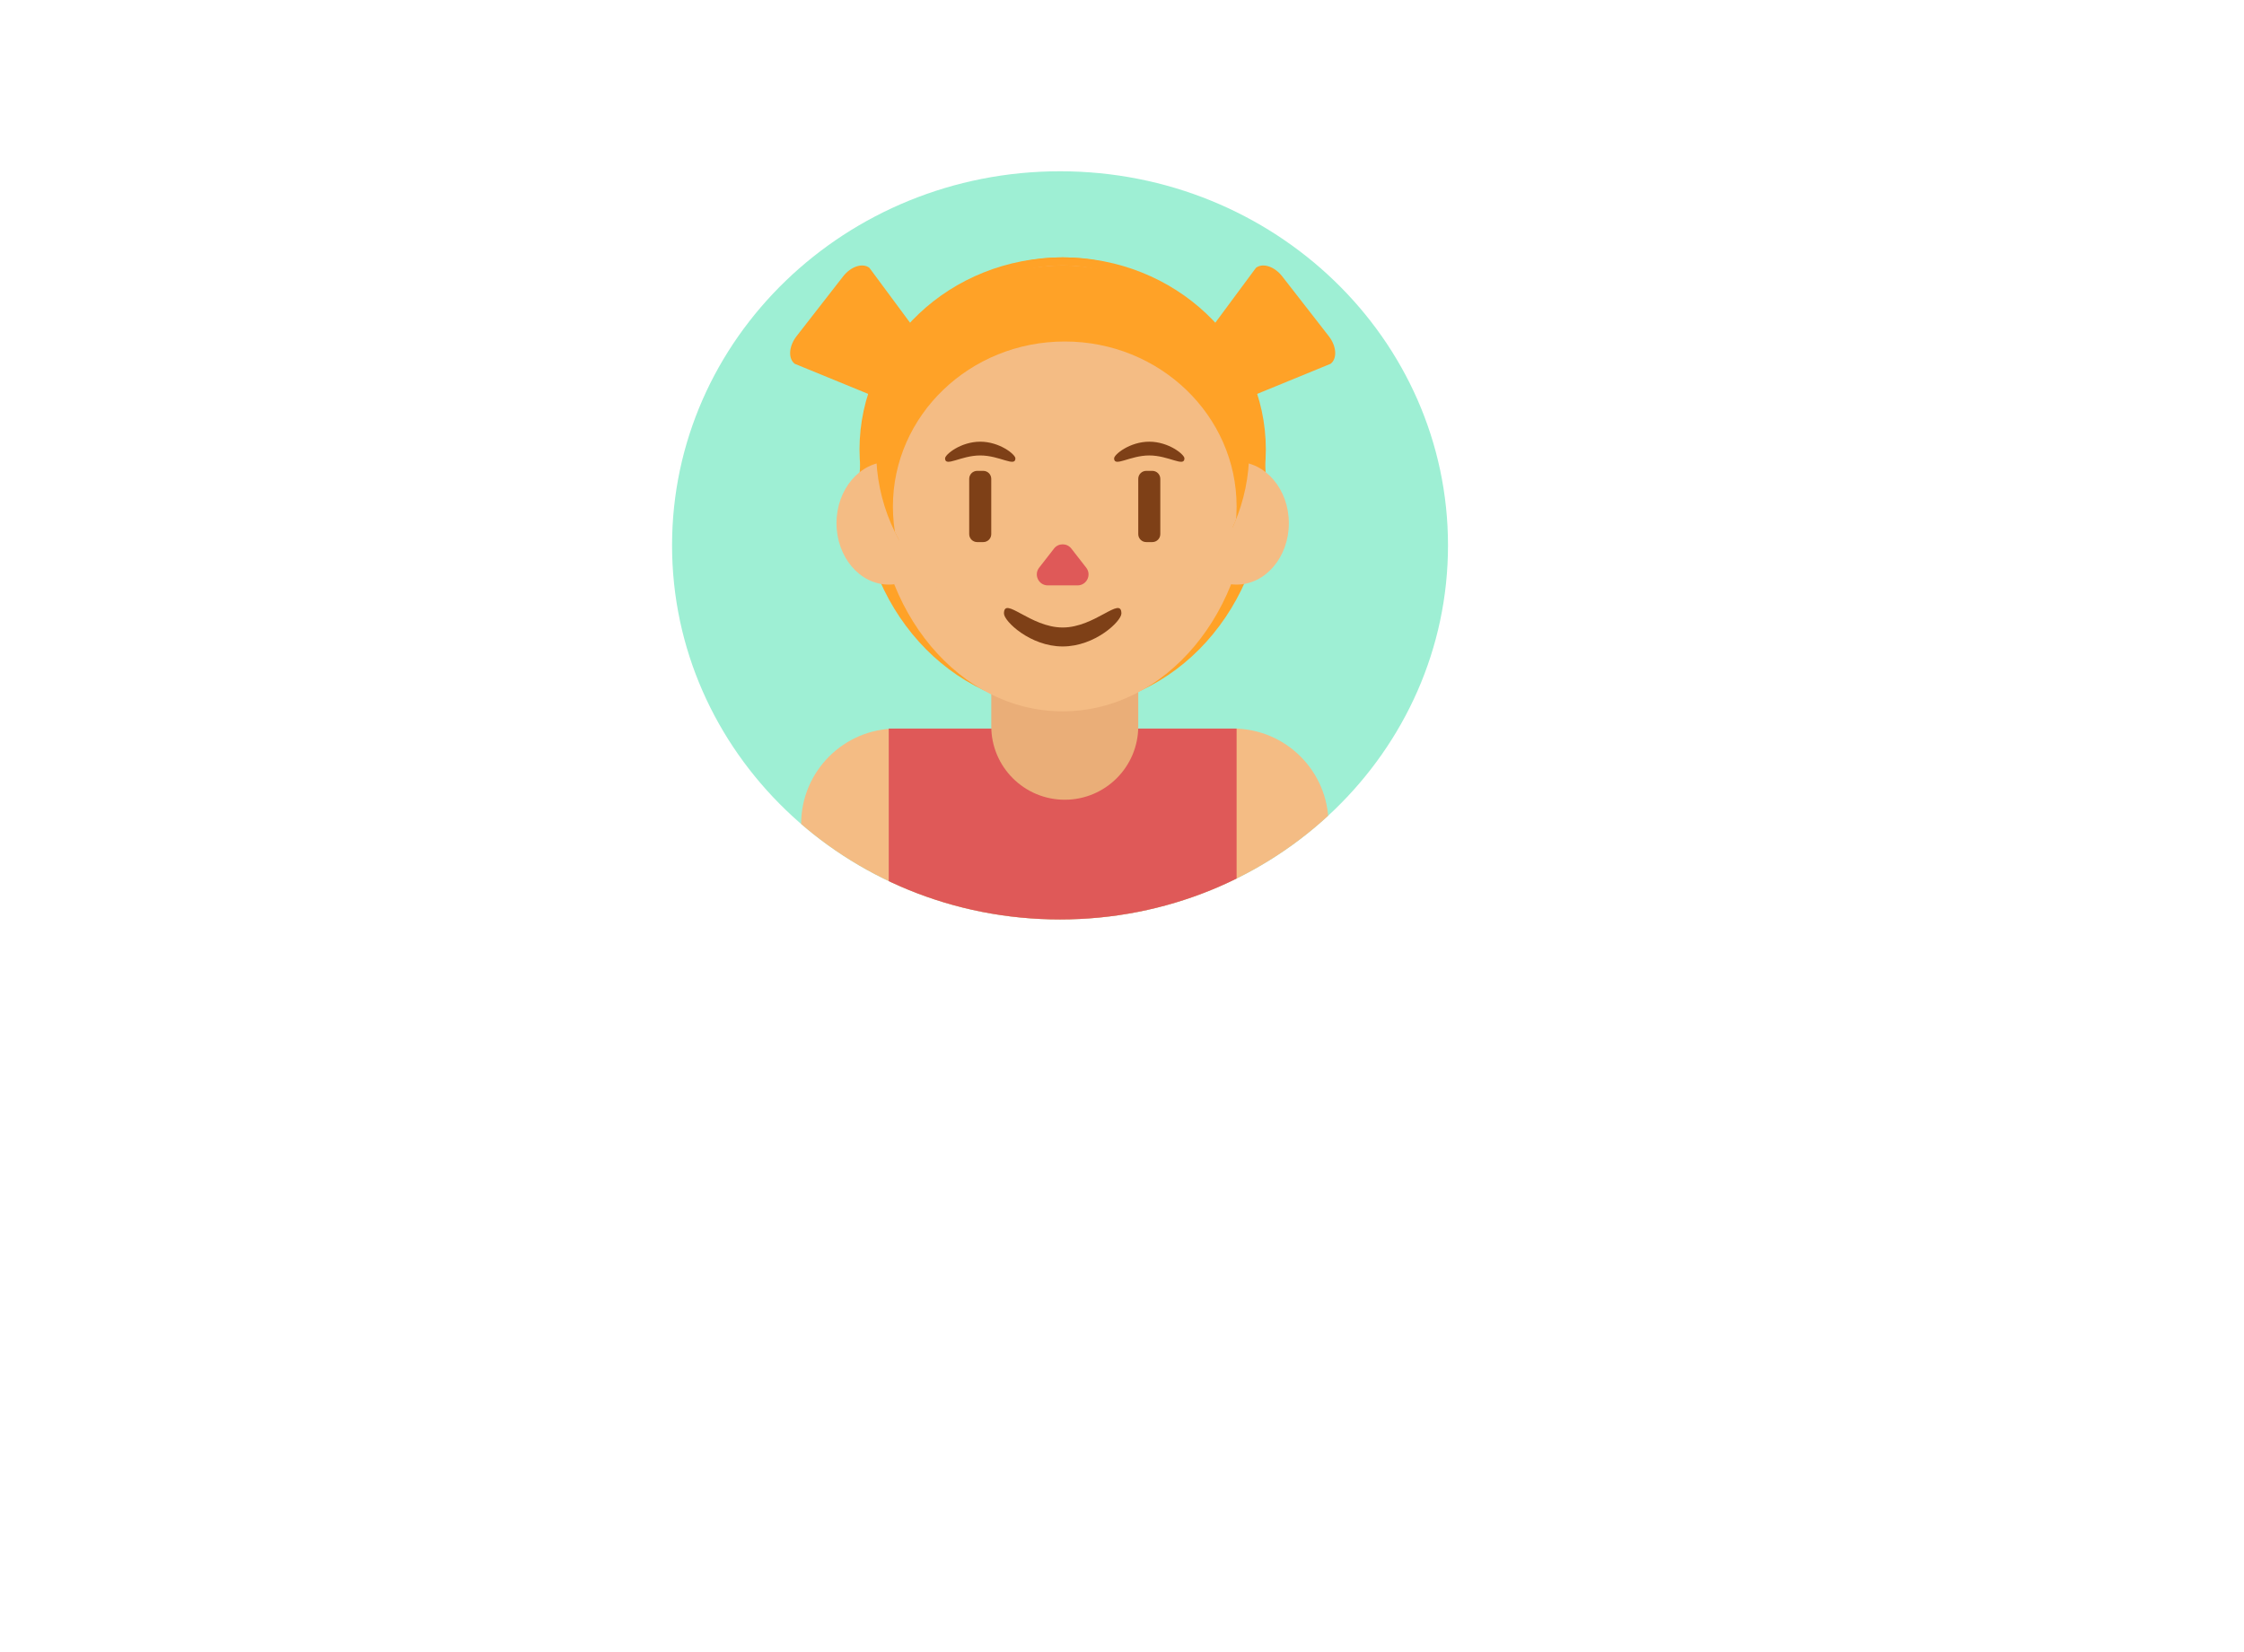
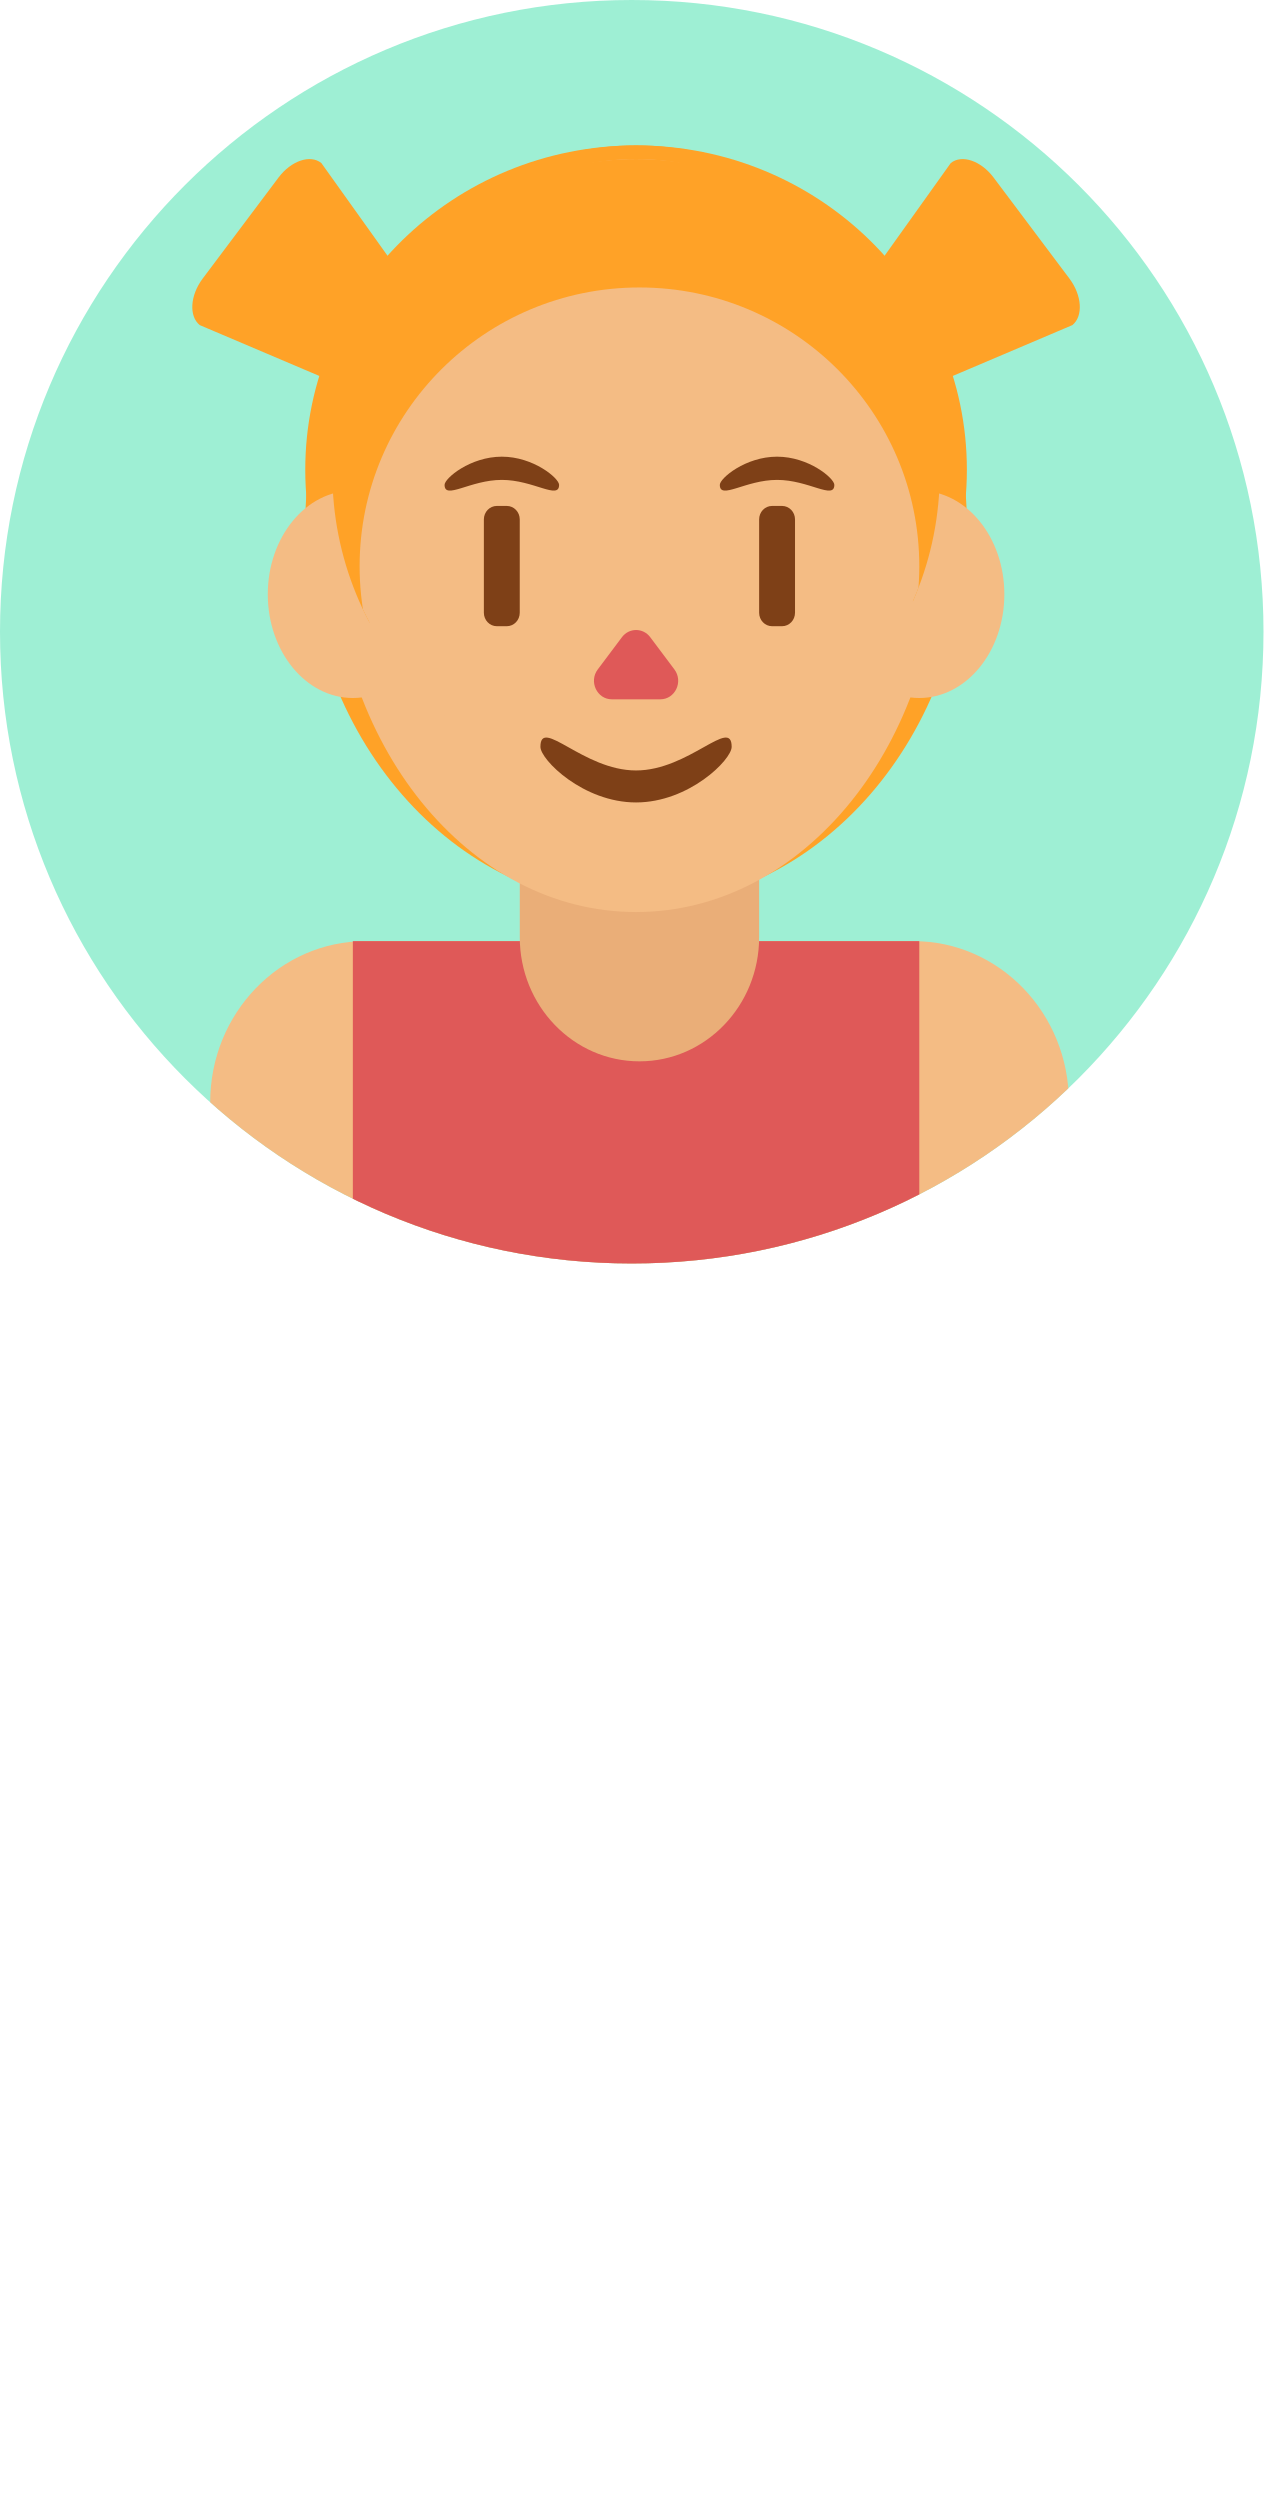
- <svg xmlns="http://www.w3.org/2000/svg" viewBox="0 0 1295.96 954.15">
+ <svg xmlns="http://www.w3.org/2000/svg" id="_Слой_1" data-name="Слой 1" viewBox="0 0 502.85 989.32">
  <defs>
    <style>
-       .cls-1 {
-         clip-path: url(#clippath-2);
-       }
+ 			.cls-1 {
+ 			fill: #df5958;
+ 			}

-       .cls-2 {
-         fill: #df5958;
-       }
+ 			.cls-2 {
+ 			clip-path: url(#clippath-1);
+ 			}

-       .cls-3 {
-         fill: #eaae78;
-       }
+ 			.cls-3 {
+ 			fill: #eaae78;
+ 			}

-       .cls-4 {
-         fill: #9eefd4;
-       }
+ 			.cls-4 {
+ 			fill: #9eefd4;
+ 			}

-       .cls-5 {
-         fill: #7e4017;
-       }
+ 			.cls-5 {
+ 			fill: #7e4017;
+ 			}

-       .cls-6 {
-         clip-path: url(#clippath);
-       }
+ 			.cls-6 {
+ 			clip-path: url(#clippath);
+ 			}

-       .cls-7 {
-         fill: #ffa227;
-       }
+ 			.cls-7 {
+ 			fill: #ffa227;
+ 			}

-       .cls-8 {
-         fill: none;
-       }
+ 			.cls-8 {
+ 			fill: none;
+ 			}

-       .cls-9 {
-         fill: #f4bc84;
-       }
-     </style>
+ 			.cls-9 {
+ 			fill: #f4bc84;
+ 			}
+ 		</style>
    <clipPath id="clippath">
-       <ellipse class="cls-8" cx="612.19" cy="315.05" rx="224.06" ry="216.11" />
+       <circle class="cls-8" cx="250" cy="250" r="250" />
    </clipPath>
-     <clipPath id="clippath-2">
-       <ellipse class="cls-8" cx="613.72" cy="260.48" rx="107.73" ry="107.12" />
+     <clipPath id="clippath-1">
+       <ellipse class="cls-8" cx="251.71" cy="186.87" rx="120.2" ry="123.92" />
    </clipPath>
  </defs>
-   <g id="_Слой_31" data-name="Слой 31">
-     <ellipse class="cls-4" cx="612.19" cy="315.05" rx="224.06" ry="216.11" />
+   <g id="_Слой_31" data-name=" Слой 31">
+     <circle class="cls-4" cx="250" cy="250" r="250" />
  </g>
-   <g id="_6" data-name="6">
+   <g id="_6" data-name=" 6">
    <g class="cls-6">
-       <rect class="cls-9" x="462.68" y="420.88" width="304.56" height="110.27" rx="55.13" ry="55.13" />
-       <rect class="cls-2" x="513.27" y="420.88" width="200.9" height="533.27" />
+       <g>
+         <path class="cls-9" d="m144.69,372.43h216.79c33.97,0,61.51,28.55,61.51,63.78h0c0,35.23-27.54,63.79-61.51,63.79h-216.79c-33.97,0-61.51-28.55-61.51-63.78h0c0-35.23,27.54-63.79,61.51-63.79Z" />
+         <rect class="cls-1" x="139.63" y="372.43" width="224.16" height="616.9" />
+       </g>
    </g>
  </g>
-   <g id="_Слой_30" data-name="Слой 30">
-     <path class="cls-7" d="m703.96,225.44l-9.29-11.93c-4.48-5.76-4.96-12.89-1.06-15.93l31.73-42.86c3.9-3.03,10.69-.82,15.18,4.94l26.9,34.56c4.48,5.76,4.96,12.89,1.06,15.93l-49.33,20.23c-3.9,3.03-10.69.82-15.18-4.94Z" />
-     <path class="cls-7" d="m523.48,225.44l9.29-11.93c4.48-5.76,4.96-12.89,1.06-15.93l-31.73-42.86c-3.9-3.03-10.69-.82-15.18,4.94l-26.9,34.56c-4.48,5.76-4.96,12.89-1.06,15.93l49.33,20.23c3.9,3.03,10.69.82,15.18-4.94Z" />
+   <g id="_Слой_30" data-name=" Слой 30">
+     <path class="cls-7" d="m352.39,146.34l-10.37-13.8c-5-6.66-5.53-14.91-1.18-18.43l35.4-49.58c4.35-3.51,11.93-.95,16.94,5.71l30.01,39.98c5,6.66,5.53,14.91,1.18,18.43l-55.04,23.4c-4.35,3.51-11.93.95-16.94-5.71h-.01Z" />
+     <path class="cls-7" d="m151.02,146.34l10.37-13.8c5-6.66,5.53-14.91,1.18-18.43l-35.4-49.58c-4.35-3.51-11.93-.95-16.94,5.71l-30.01,39.98c-5,6.66-5.53,14.91-1.18,18.43l55.04,23.4c4.35,3.51,11.93.95,16.94-5.71h.01Z" />
  </g>
-   <g id="_Слой_32" data-name="Слой 32">
-     <ellipse class="cls-7" cx="613.72" cy="259.65" rx="117.33" ry="110.97" />
-     <ellipse class="cls-7" cx="613.72" cy="278.79" rx="117.33" ry="130.11" />
+   <g id="_Слой_32" data-name=" Слой 32">
+     <ellipse class="cls-7" cx="251.71" cy="185.91" rx="130.91" ry="128.37" />
+     <ellipse class="cls-7" cx="251.71" cy="208.05" rx="130.91" ry="150.51" />
  </g>
-   <g id="_Слой_19" data-name="Слой 19">
-     <rect class="cls-3" x="572.48" y="315.05" width="84.89" height="146.95" rx="42.45" ry="42.45" />
+   <g id="_Слой_19" data-name=" Слой 19">
+     <path class="cls-3" d="m253.05,250h0c26.16,0,47.36,21.99,47.36,49.11v71.78c0,27.12-21.2,49.11-47.36,49.11h0c-26.16,0-47.36-21.99-47.36-49.11v-71.78c0-27.12,21.2-49.11,47.36-49.11Z" />
  </g>
-   <g id="_6-2" data-name="6">
+   <g id="_6-2" data-name=" 6-2">
    <g>
-       <ellipse class="cls-9" cx="513.27" cy="302.25" rx="30.17" ry="35.47" />
-       <ellipse class="cls-9" cx="714.17" cy="302.25" rx="30.17" ry="35.47" />
+       <ellipse class="cls-9" cx="139.63" cy="235.19" rx="33.66" ry="41.03" />
+       <ellipse class="cls-9" cx="363.79" cy="235.19" rx="33.66" ry="41.03" />
    </g>
  </g>
-   <g id="_Слой_27" data-name="Слой 27">
-     <ellipse class="cls-9" cx="613.72" cy="282.15" rx="107.73" ry="128.78" />
+   <g id="_Слой_27" data-name=" Слой 27">
+     <ellipse class="cls-9" cx="251.71" cy="211.94" rx="120.2" ry="148.98" />
  </g>
-   <g id="_Слой_22" data-name="Слой 22">
-     <g class="cls-1">
-       <ellipse class="cls-7" cx="520.51" cy="208.46" rx="94.41" ry="46.7" />
-       <ellipse class="cls-7" cx="759.7" cy="219.81" rx="79.1" ry="106.51" />
-       <ellipse class="cls-7" cx="467.24" cy="231.66" rx="79.1" ry="106.51" />
-       <ellipse class="cls-7" cx="709.33" cy="208.46" rx="94.41" ry="46.7" />
-       <ellipse class="cls-7" cx="607.68" cy="162.02" rx="94.41" ry="46.7" />
-       <ellipse class="cls-9" cx="614.92" cy="292.65" rx="99.25" ry="95.37" />
+   <g id="_Слой_22" data-name=" Слой 22">
+     <g class="cls-2">
+       <g>
+         <ellipse class="cls-7" cx="147.71" cy="126.69" rx="105.34" ry="54.02" />
+         <ellipse class="cls-7" cx="414.59" cy="139.82" rx="88.26" ry="123.21" />
+         <ellipse class="cls-7" cx="88.27" cy="153.53" rx="88.26" ry="123.21" />
+         <ellipse class="cls-7" cx="358.39" cy="126.69" rx="105.34" ry="54.02" />
+         <ellipse class="cls-7" cx="244.97" cy="72.97" rx="105.34" ry="54.02" />
+         <ellipse class="cls-9" cx="253.05" cy="224.09" rx="110.74" ry="110.33" />
+       </g>
    </g>
  </g>
-   <g id="_Слой_23" data-name="Слой 23">
-     <path class="cls-2" d="m608.72,316.9l-8.59,11.04c-3.24,4.16-.27,10.23,5,10.23h17.18c5.28,0,8.24-6.07,5-10.23l-8.59-11.04c-2.54-3.26-7.47-3.26-10.01,0Z" />
-     <rect class="cls-5" x="657.37" y="272.01" width="12.73" height="41.15" rx="4.61" ry="4.61" />
-     <rect class="cls-5" x="559.74" y="272.01" width="12.73" height="41.15" rx="4.61" ry="4.61" />
-     <path class="cls-5" d="m586.42,264.8c0-2.24-9.09-9.64-20.31-9.64s-20.31,7.4-20.31,9.64c0,5.26,9.09-1.69,20.31-1.69s20.31,6.95,20.31,1.69Z" />
-     <path class="cls-5" d="m684.04,264.8c0-2.24-9.09-9.64-20.31-9.64s-20.31,7.4-20.31,9.64c0,5.26,9.09-1.69,20.31-1.69s20.31,6.95,20.31,1.69Z" />
+   <g id="_Слой_23" data-name=" Слой 23">
+     <path class="cls-1" d="m246.13,252.14l-9.58,12.77c-3.62,4.81-.3,11.83,5.58,11.83h19.17c5.89,0,9.19-7.02,5.58-11.83l-9.58-12.77c-2.83-3.77-8.33-3.77-11.17,0h.01Z" />
+     <path class="cls-5" d="m305.55,200.21h3.92c2.84,0,5.14,2.39,5.14,5.33v36.94c0,2.95-2.3,5.33-5.14,5.33h-3.92c-2.84,0-5.14-2.39-5.14-5.33v-36.94c0-2.95,2.3-5.33,5.14-5.33Z" />
+     <path class="cls-5" d="m196.62,200.21h3.92c2.84,0,5.14,2.39,5.14,5.33v36.94c0,2.95-2.3,5.33-5.14,5.33h-3.92c-2.84,0-5.14-2.39-5.14-5.33v-36.94c0-2.95,2.3-5.33,5.14-5.33Z" />
+     <path class="cls-5" d="m221.25,191.87c0-2.59-10.14-11.15-22.66-11.15s-22.66,8.56-22.66,11.15c0,6.08,10.14-1.96,22.66-1.96s22.66,8.04,22.66,1.96Z" />
+     <path class="cls-5" d="m330.17,191.87c0-2.59-10.14-11.15-22.66-11.15s-22.66,8.56-22.66,11.15c0,6.08,10.14-1.96,22.66-1.96s22.66,8.04,22.66,1.96Z" />
  </g>
-   <g id="_6-3" data-name="6">
-     <path class="cls-5" d="m647.63,354.42c0,4.43-15.18,19.03-33.91,19.03s-33.91-14.61-33.91-19.03c0-10.39,15.18,8.08,33.91,8.08s33.91-18.47,33.91-8.08Z" />
+   <g id="_6-3" data-name=" 6-3">
+     <path class="cls-5" d="m289.54,295.54c0,5.12-16.94,22.01-37.84,22.01s-37.84-16.9-37.84-22.01c0-12.02,16.94,9.35,37.84,9.35s37.84-21.37,37.84-9.35Z" />
  </g>
</svg>
